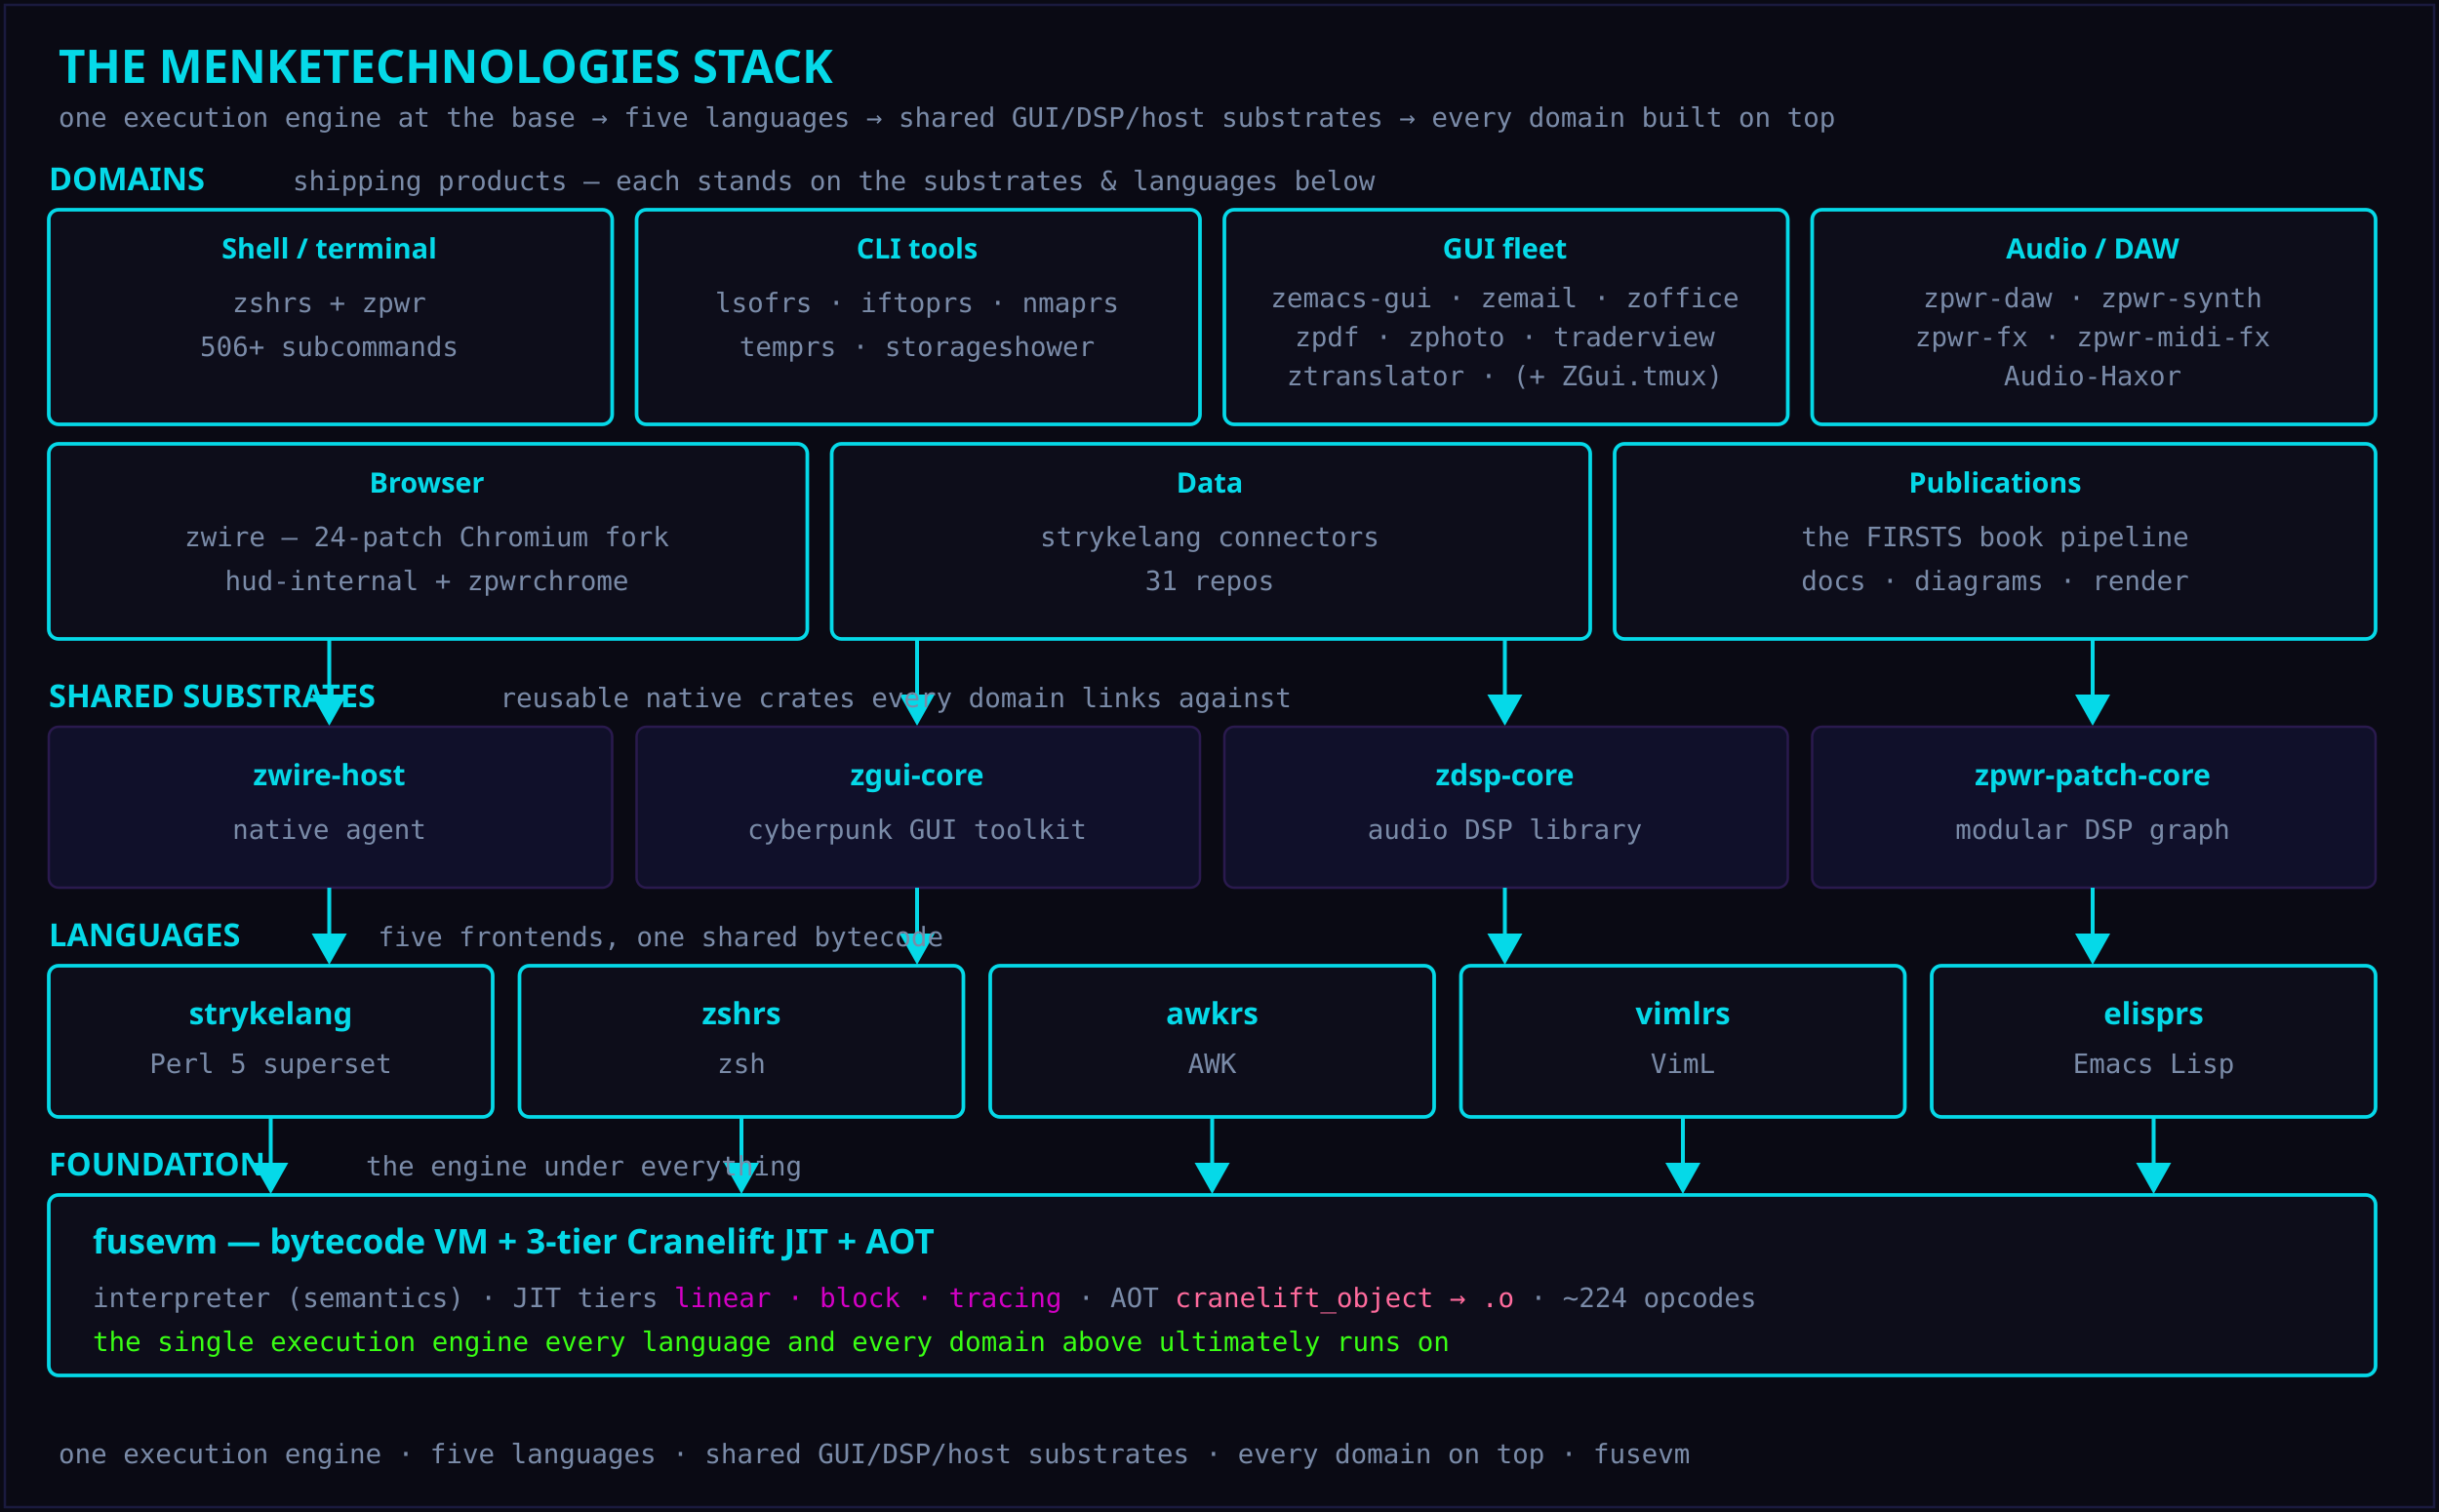
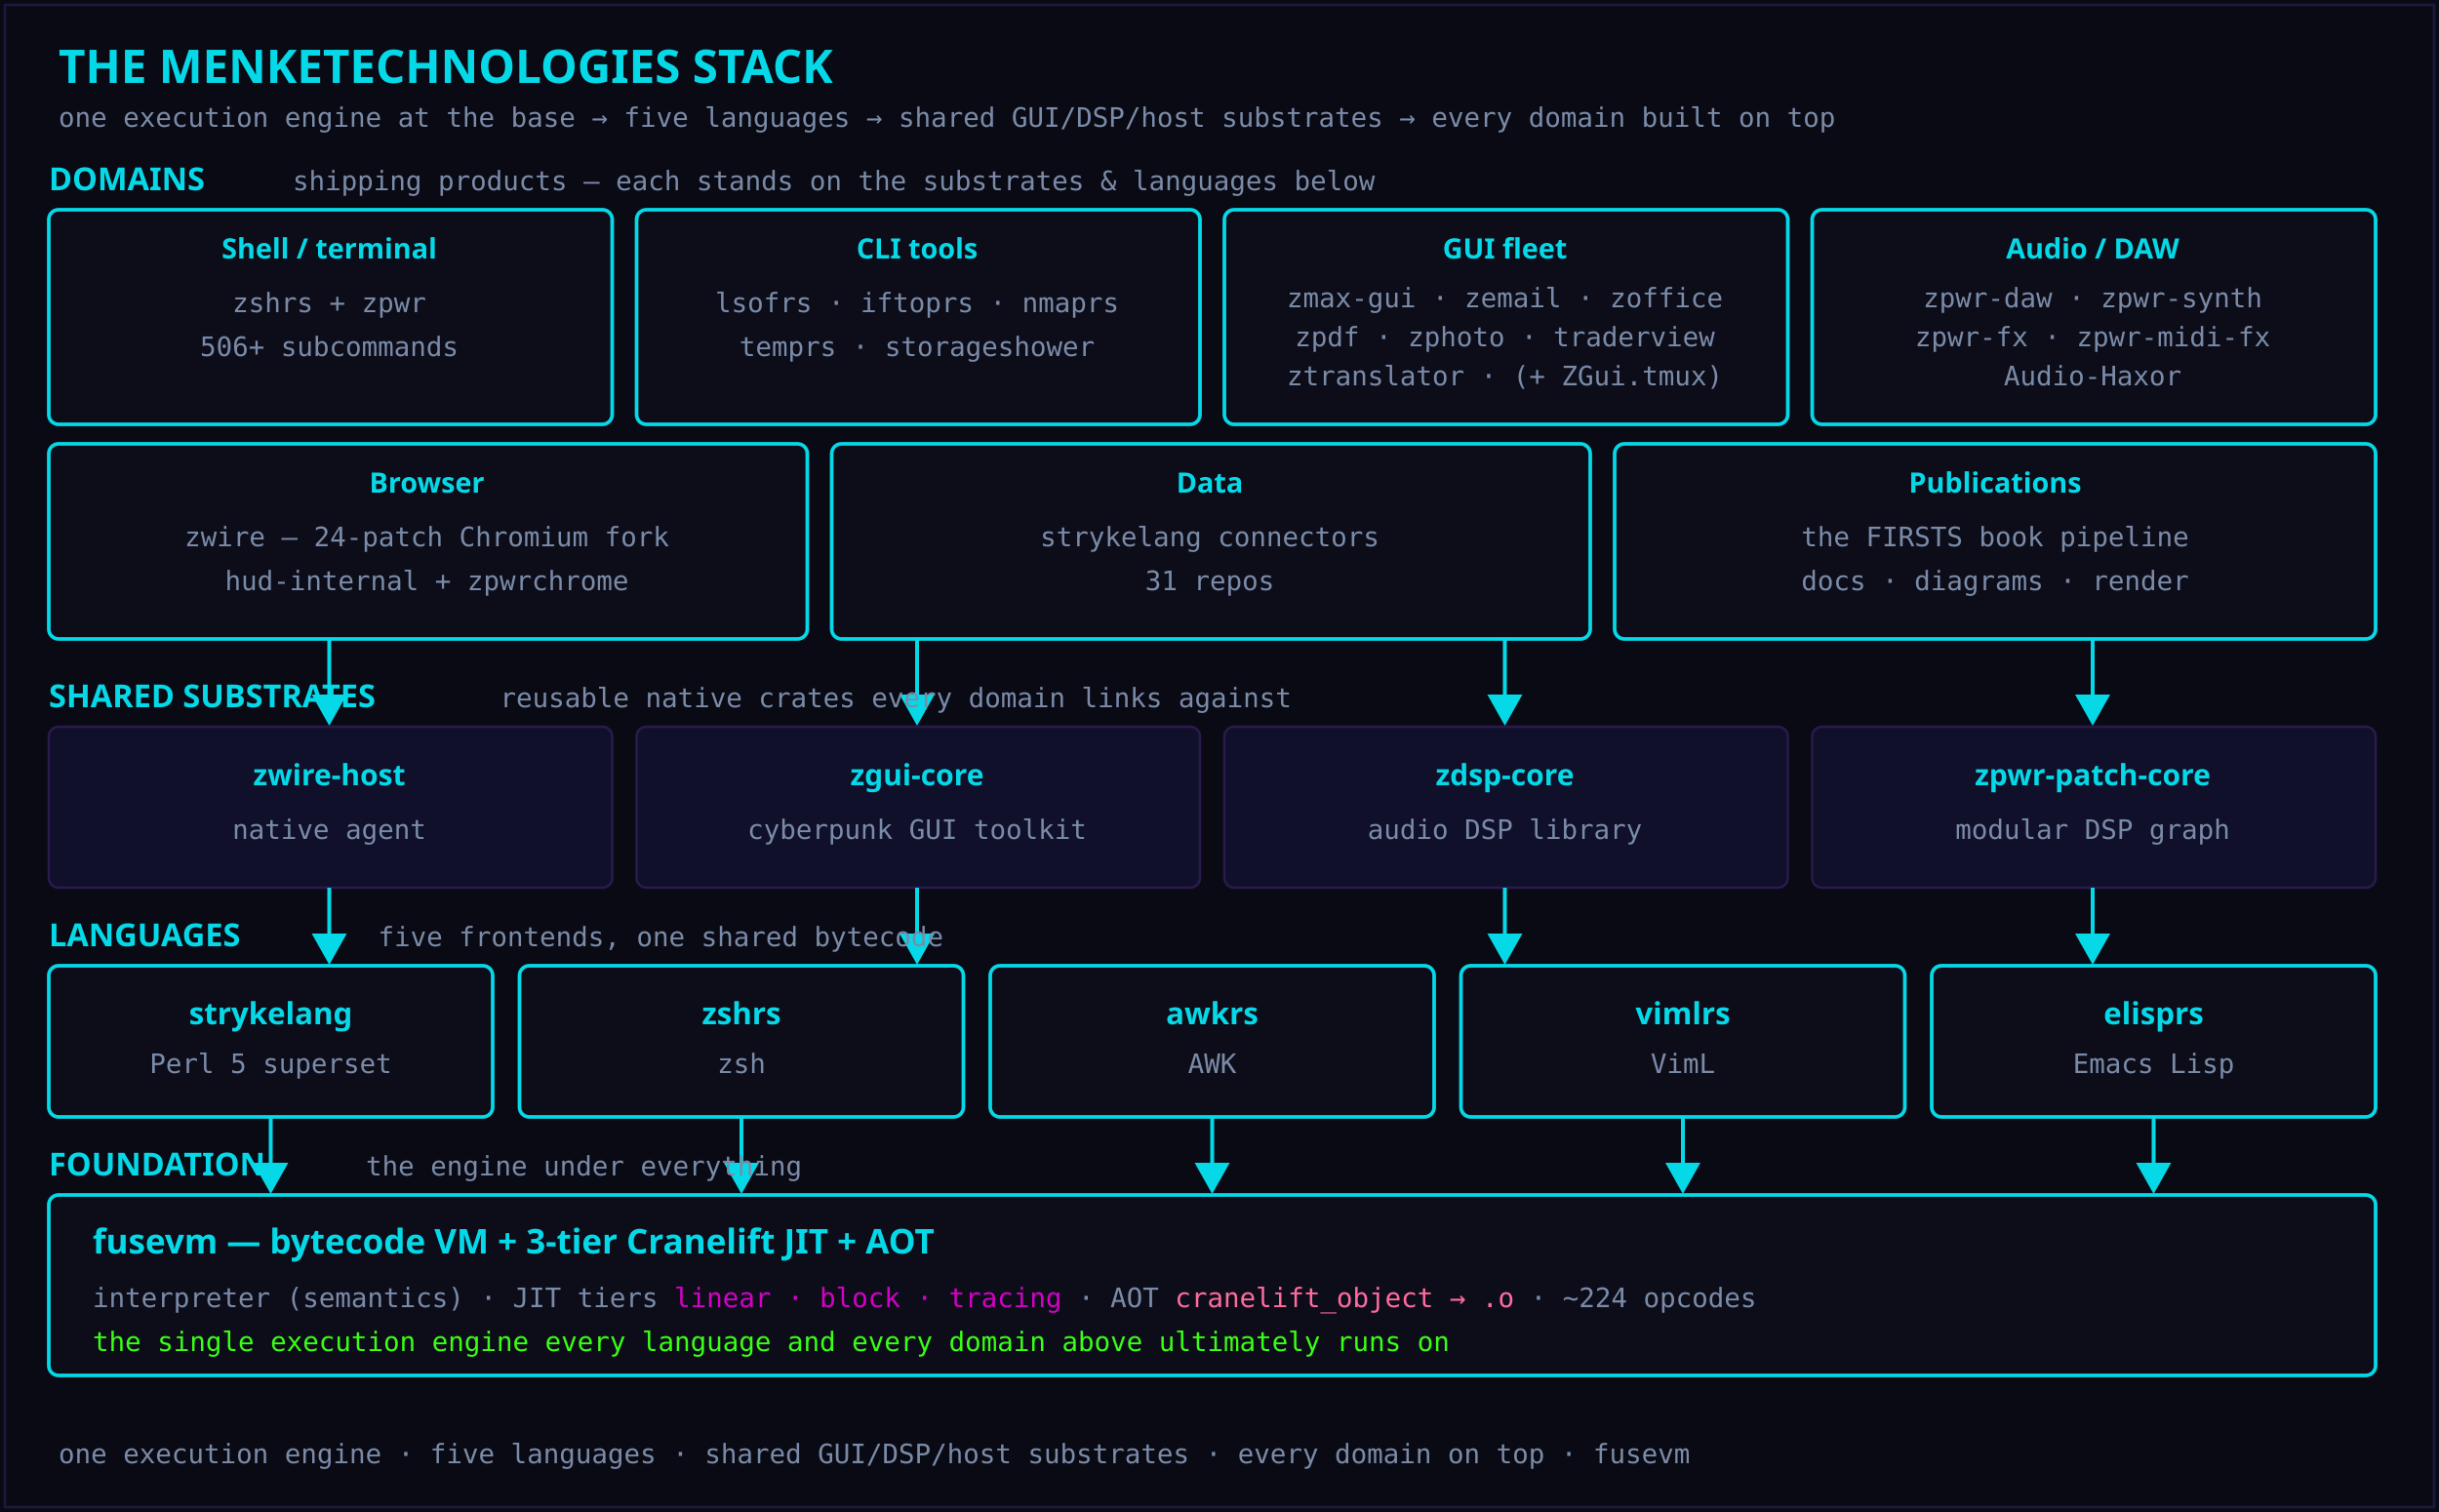
<svg xmlns="http://www.w3.org/2000/svg" viewBox="0 0 1000 620" font-family="'Share Tech Mono', ui-monospace, monospace">
  <defs>
    <marker id="ah" markerWidth="9" markerHeight="9" refX="7" refY="4.5" orient="auto">
      <path d="M0 0 L8 4.5 L0 9 Z" fill="#05d9e8" />
    </marker>
    <marker id="ahm" markerWidth="9" markerHeight="9" refX="7" refY="4.5" orient="auto">
      <path d="M0 0 L8 4.5 L0 9 Z" fill="#7a8ba8" />
    </marker>
    <style>
      .t     { fill:#e0f0ff; font-size:12px; }
      .dim   { fill:#7a8ba8; font-size:11px; }
      .cyan  { fill:#05d9e8; }
      .mag   { fill:#d300c5; }
      .pink  { fill:#ff6b9d; }
      .green { fill:#39ff14; }
      .title { font-family:'Orbitron', sans-serif; font-weight:700; }
      .h     { fill:#05d9e8; font-size:13px; font-family:'Orbitron', sans-serif; font-weight:700; }
      .box   { fill:#0d0d1a; stroke:#05d9e8; stroke-width:1.5; }
      .jitbx { fill:#0d0d1a; stroke:#d300c5; stroke-width:1.5; }
      .aotbx { fill:#0d0d1a; stroke:#ff2a6d; stroke-width:1.5; }
      .optbx { fill:#0b140b; stroke:#39ff14; stroke-width:1.4; }
      .chip  { fill:#10102a; stroke:#1a1a3e; stroke-width:1; }
      .sub   { fill:#10102a; stroke:#2a1a4e; stroke-width:1; }
      .arrow { stroke:#05d9e8; stroke-width:1.6; fill:none; marker-end:url(#ah); }
      .dash  { stroke:#7a8ba8; stroke-width:1.1; stroke-dasharray:4 3; fill:none; marker-end:url(#ahm); }
    </style>
  </defs>
  <rect x="0" y="0" width="1000" height="620" fill="#0a0a14" />
  <rect x="2" y="2" width="996" height="616" fill="none" stroke="#1a1a3e" stroke-width="1" />
  <text x="24" y="34" class="title" fill="#05d9e8" font-size="19">THE MENKETECHNOLOGIES STACK</text>
  <text x="24" y="52" class="dim">one execution engine at the base → five languages → shared GUI/DSP/host substrates → every domain built on top</text>
  <text x="20" y="78" class="h">DOMAINS</text>
  <text x="120" y="78" class="dim">shipping products — each stands on the substrates &amp; languages below</text>
  <rect x="20" y="86" width="231" height="88" rx="4" class="box" />
  <text x="135" y="106" class="cyan title" font-size="11.5" text-anchor="middle">Shell / terminal</text>
  <text x="135" y="128" class="dim" font-size="10" text-anchor="middle">zshrs + zpwr</text>
  <text x="135" y="146" class="dim" font-size="10" text-anchor="middle">506+ subcommands</text>
  <rect x="261" y="86" width="231" height="88" rx="4" class="box" />
  <text x="376" y="106" class="cyan title" font-size="11.5" text-anchor="middle">CLI tools</text>
  <text x="376" y="128" class="dim" font-size="10" text-anchor="middle">lsofrs · iftoprs · nmaprs</text>
  <text x="376" y="146" class="dim" font-size="10" text-anchor="middle">temprs · storageshower</text>
  <rect x="502" y="86" width="231" height="88" rx="4" class="box" />
  <text x="617" y="106" class="cyan title" font-size="11.5" text-anchor="middle">GUI fleet</text>
-   <text x="617" y="126" class="dim" font-size="10" text-anchor="middle">zemacs-gui · zemail · zoffice</text>
+   <text x="617" y="126" class="dim" font-size="10" text-anchor="middle">zmax-gui · zemail · zoffice</text>
  <text x="617" y="142" class="dim" font-size="10" text-anchor="middle">zpdf · zphoto · traderview</text>
  <text x="617" y="158" class="dim" font-size="10" text-anchor="middle">ztranslator · (+ ZGui.tmux)</text>
  <rect x="743" y="86" width="231" height="88" rx="4" class="box" />
  <text x="858" y="106" class="cyan title" font-size="11.5" text-anchor="middle">Audio / DAW</text>
  <text x="858" y="126" class="dim" font-size="10" text-anchor="middle">zpwr-daw · zpwr-synth</text>
  <text x="858" y="142" class="dim" font-size="10" text-anchor="middle">zpwr-fx · zpwr-midi-fx</text>
  <text x="858" y="158" class="dim" font-size="10" text-anchor="middle">Audio-Haxor</text>
  <rect x="20" y="182" width="311" height="80" rx="4" class="box" />
  <text x="175" y="202" class="cyan title" font-size="11.5" text-anchor="middle">Browser</text>
  <text x="175" y="224" class="dim" font-size="10" text-anchor="middle">zwire — 24-patch Chromium fork</text>
  <text x="175" y="242" class="dim" font-size="10" text-anchor="middle">hud-internal + zpwrchrome</text>
  <rect x="341" y="182" width="311" height="80" rx="4" class="box" />
  <text x="496" y="202" class="cyan title" font-size="11.5" text-anchor="middle">Data</text>
  <text x="496" y="224" class="dim" font-size="10" text-anchor="middle">strykelang connectors</text>
  <text x="496" y="242" class="dim" font-size="10" text-anchor="middle">31 repos</text>
  <rect x="662" y="182" width="312" height="80" rx="4" class="box" />
  <text x="818" y="202" class="cyan title" font-size="11.5" text-anchor="middle">Publications</text>
  <text x="818" y="224" class="dim" font-size="10" text-anchor="middle">the FIRSTS book pipeline</text>
  <text x="818" y="242" class="dim" font-size="10" text-anchor="middle">docs · diagrams · render</text>
  <path d="M135 262 L135 296" class="arrow" />
  <path d="M376 262 L376 296" class="arrow" />
  <path d="M617 262 L617 296" class="arrow" />
  <path d="M858 262 L858 296" class="arrow" />
  <text x="20" y="290" class="h">SHARED SUBSTRATES</text>
  <text x="205" y="290" class="dim">reusable native crates every domain links against</text>
  <rect x="20" y="298" width="231" height="66" rx="4" class="sub" />
  <text x="135" y="322" class="cyan title" font-size="12" text-anchor="middle">zwire-host</text>
  <text x="135" y="344" class="dim" font-size="10.5" text-anchor="middle">native agent</text>
  <rect x="261" y="298" width="231" height="66" rx="4" class="sub" />
  <text x="376" y="322" class="cyan title" font-size="12" text-anchor="middle">zgui-core</text>
  <text x="376" y="344" class="dim" font-size="10.5" text-anchor="middle">cyberpunk GUI toolkit</text>
  <rect x="502" y="298" width="231" height="66" rx="4" class="sub" />
  <text x="617" y="322" class="cyan title" font-size="12" text-anchor="middle">zdsp-core</text>
  <text x="617" y="344" class="dim" font-size="10.5" text-anchor="middle">audio DSP library</text>
  <rect x="743" y="298" width="231" height="66" rx="4" class="sub" />
  <text x="858" y="322" class="cyan title" font-size="12" text-anchor="middle">zpwr-patch-core</text>
  <text x="858" y="344" class="dim" font-size="10.5" text-anchor="middle">modular DSP graph</text>
  <path d="M135 364 L135 394" class="arrow" />
  <path d="M376 364 L376 394" class="arrow" />
  <path d="M617 364 L617 394" class="arrow" />
  <path d="M858 364 L858 394" class="arrow" />
  <text x="20" y="388" class="h">LANGUAGES</text>
  <text x="155" y="388" class="dim">five frontends, one shared bytecode</text>
  <rect x="20" y="396" width="182" height="62" rx="4" class="box" />
  <text x="111" y="420" class="cyan title" font-size="12.5" text-anchor="middle">strykelang</text>
  <text x="111" y="440" class="dim" font-size="10.5" text-anchor="middle">Perl 5 superset</text>
  <rect x="213" y="396" width="182" height="62" rx="4" class="box" />
  <text x="304" y="420" class="cyan title" font-size="12.5" text-anchor="middle">zshrs</text>
  <text x="304" y="440" class="dim" font-size="10.5" text-anchor="middle">zsh</text>
  <rect x="406" y="396" width="182" height="62" rx="4" class="box" />
  <text x="497" y="420" class="cyan title" font-size="12.5" text-anchor="middle">awkrs</text>
  <text x="497" y="440" class="dim" font-size="10.5" text-anchor="middle">AWK</text>
  <rect x="599" y="396" width="182" height="62" rx="4" class="box" />
  <text x="690" y="420" class="cyan title" font-size="12.5" text-anchor="middle">vimlrs</text>
  <text x="690" y="440" class="dim" font-size="10.5" text-anchor="middle">VimL</text>
  <rect x="792" y="396" width="182" height="62" rx="4" class="box" />
  <text x="883" y="420" class="cyan title" font-size="12.5" text-anchor="middle">elisprs</text>
  <text x="883" y="440" class="dim" font-size="10.5" text-anchor="middle">Emacs Lisp</text>
  <path d="M111 458 L111 488" class="arrow" />
  <path d="M304 458 L304 488" class="arrow" />
  <path d="M497 458 L497 488" class="arrow" />
  <path d="M690 458 L690 488" class="arrow" />
  <path d="M883 458 L883 488" class="arrow" />
  <text x="20" y="482" class="h">FOUNDATION</text>
  <text x="150" y="482" class="dim">the engine under everything</text>
  <rect x="20" y="490" width="954" height="74" rx="4" class="box" />
  <text x="38" y="514" class="title" fill="#05d9e8" font-size="14">fusevm — bytecode VM + 3-tier Cranelift JIT + AOT</text>
  <text x="38" y="536" class="dim">interpreter (semantics) · JIT tiers <tspan class="mag">linear · block · tracing</tspan> · AOT <tspan class="pink">cranelift_object → .o</tspan> · ~224 opcodes</text>
  <text x="38" y="554" class="green" font-size="11">the single execution engine every language and every domain above ultimately runs on</text>
  <text x="24" y="600" class="dim" font-size="10">one execution engine · five languages · shared GUI/DSP/host substrates · every domain on top · fusevm</text>
</svg>
